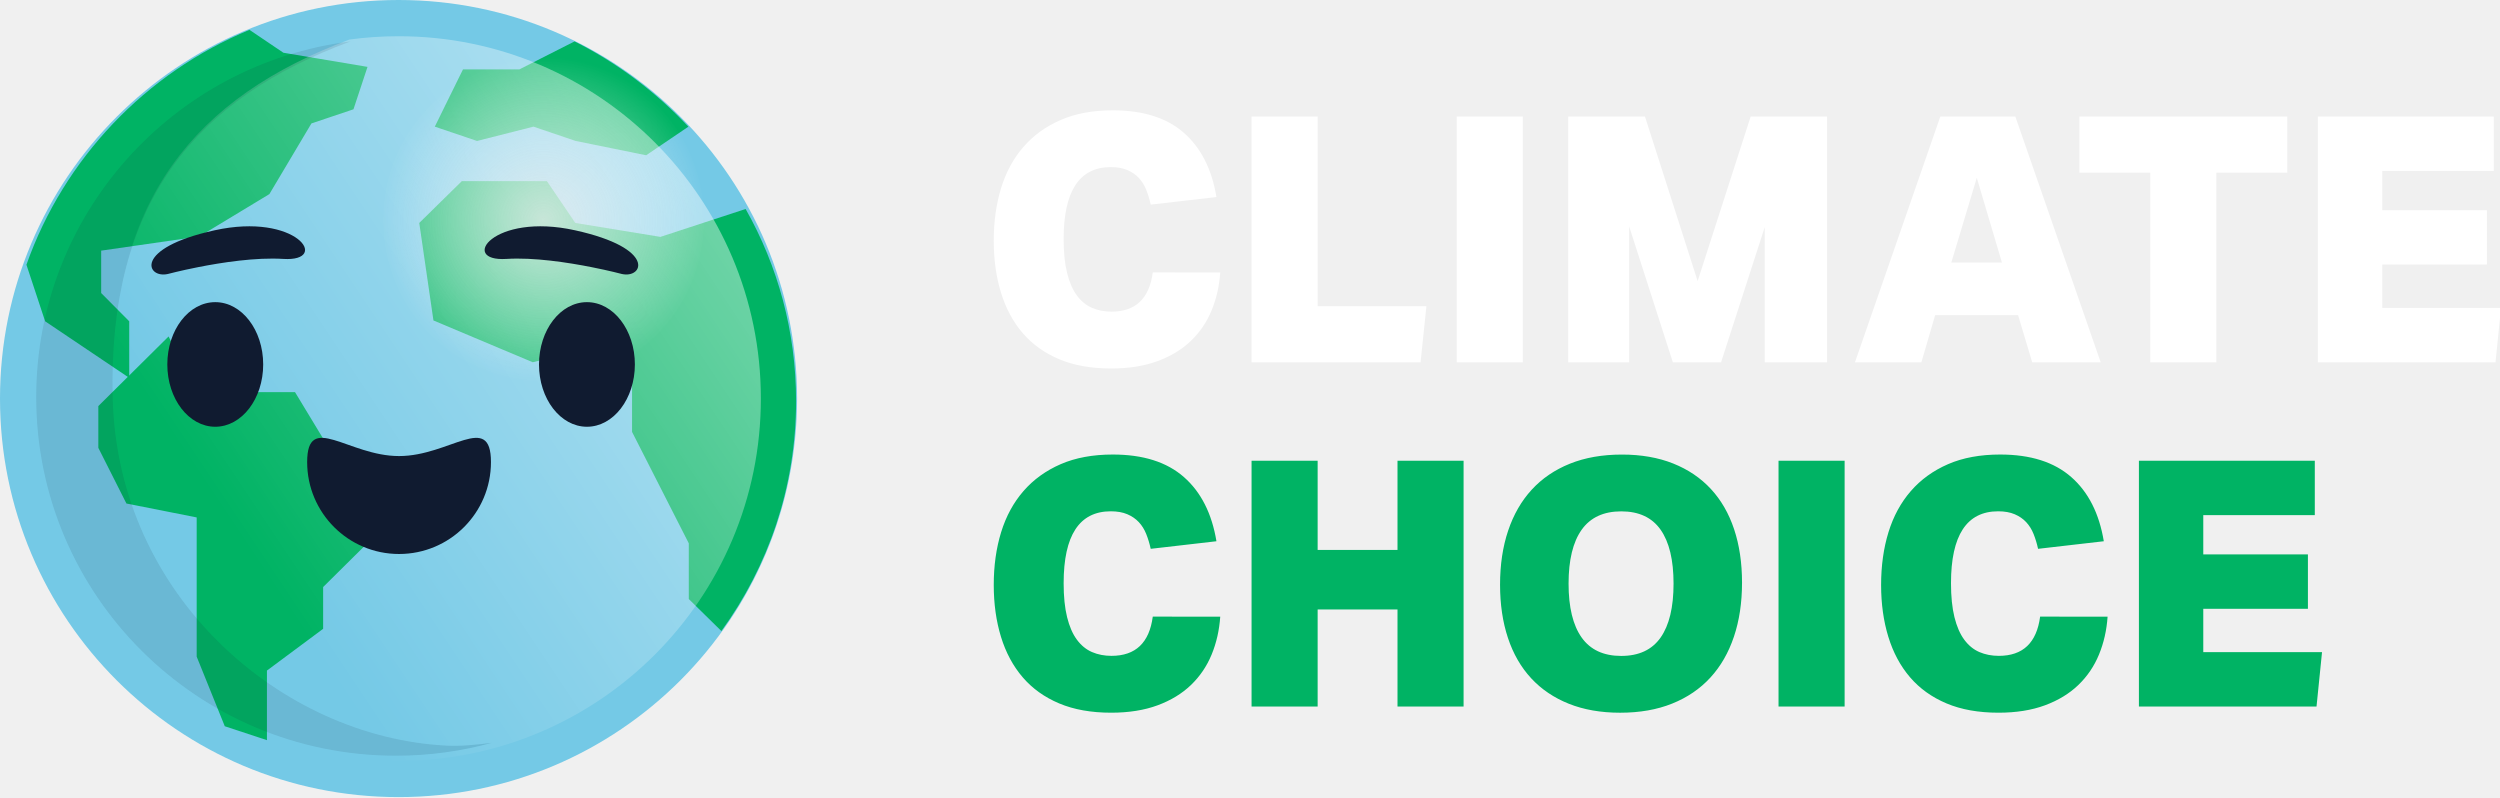
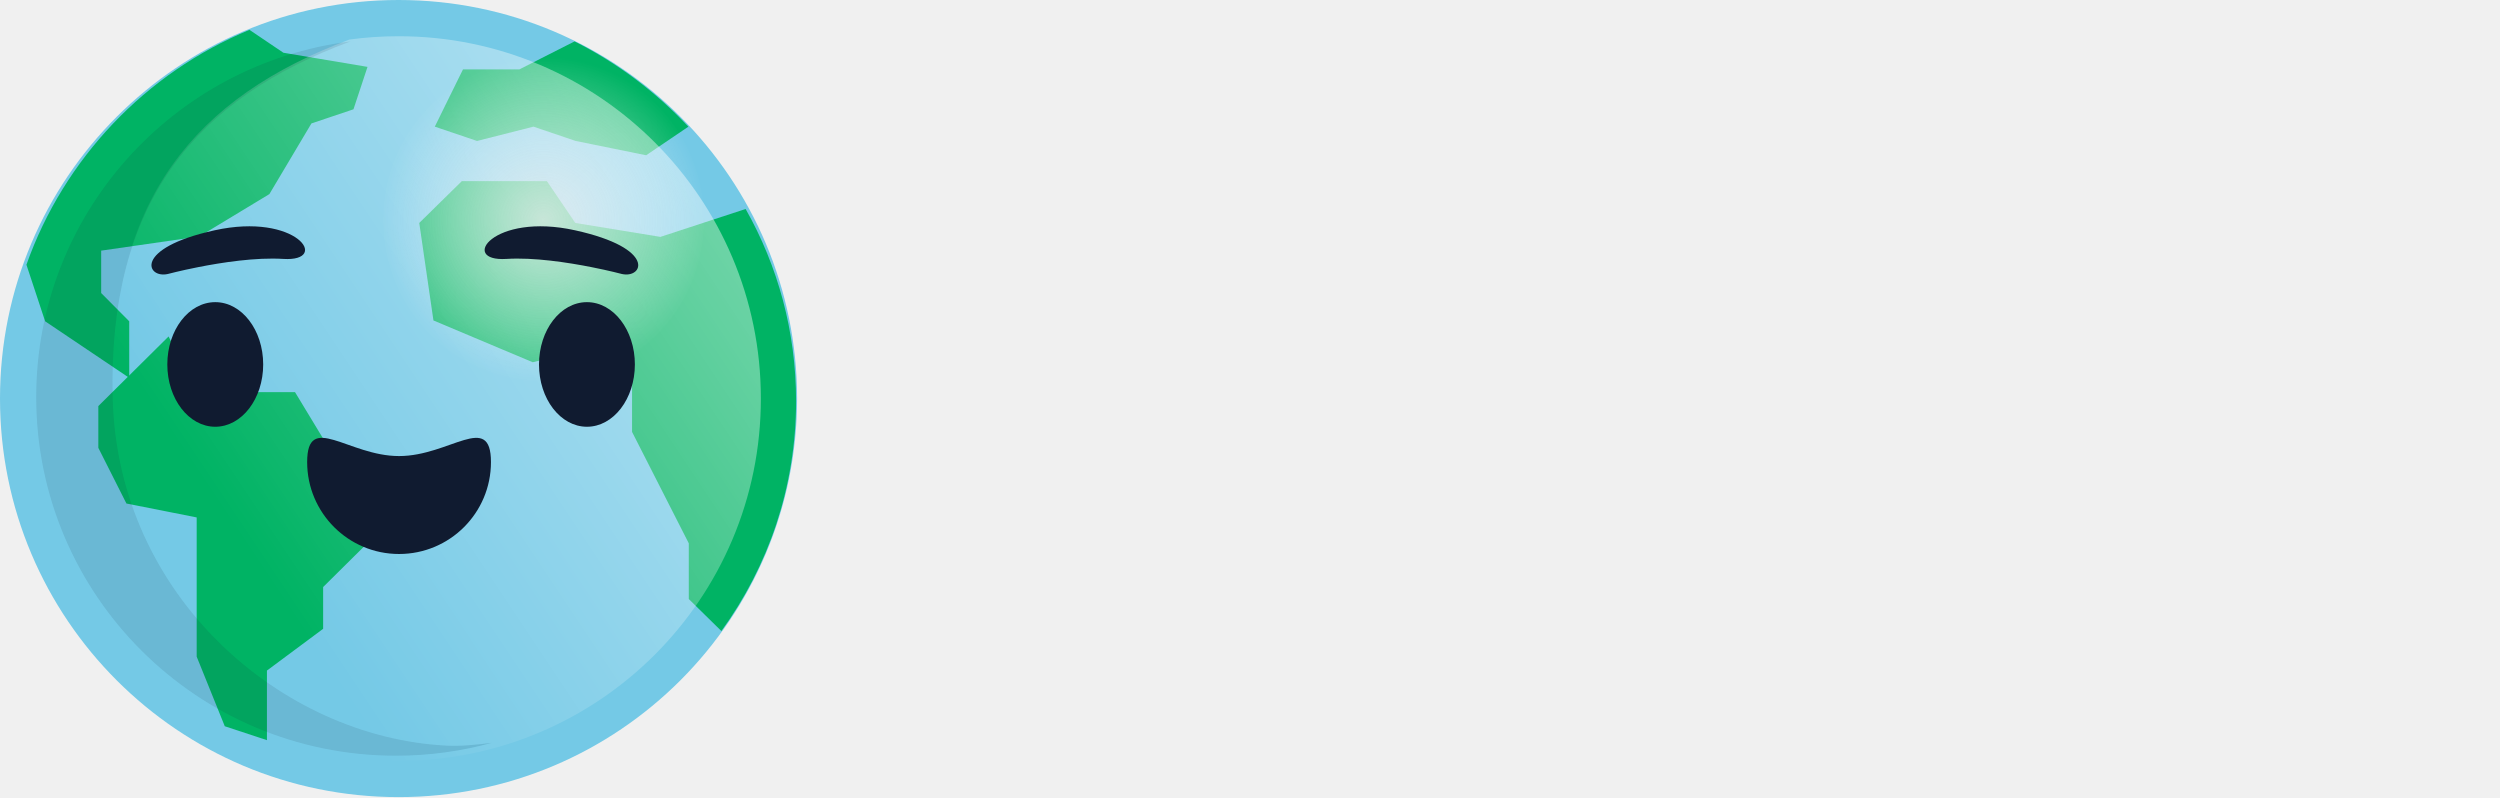
- <svg xmlns="http://www.w3.org/2000/svg" height="44" viewBox="0 0 138 44" width="138">
-   <linearGradient id="a" x1="113.843%" x2="26.123%" y1="7.08%" y2="65.535%">
-     <stop offset="0" stop-color="#fff" />
-     <stop offset="1" stop-color="#fff" stop-opacity="0" />
+ <svg xmlns="http://www.w3.org/2000/svg" id="svg314" version="1.1" width="138" viewBox="0 0 138 44" height="44">
+   <defs id="defs318" />
+   <linearGradient y2="65.535%" y1="7.08%" x2="26.123%" x1="113.843%" id="a">
+     <stop id="stop264" stop-color="#fff" offset="0" />
+     <stop id="stop266" stop-opacity="0" stop-color="#fff" offset="1" />
  </linearGradient>
-   <radialGradient id="b" cx="50%" cy="50%" gradientTransform="matrix(0 .984127 -1 0 1 .007936)" r="50.806%">
-     <stop offset="0" stop-color="#eee" />
-     <stop offset="1" stop-color="#fff" stop-opacity="0" />
+   <radialGradient r="50.806%" gradientTransform="matrix(0 .984127 -1 0 1 .007936)" cy="50%" cx="50%" id="b">
+     <stop id="stop269" stop-color="#eee" offset="0" />
+     <stop id="stop271" stop-opacity="0" stop-color="#fff" offset="1" />
  </radialGradient>
-   <g fill="none" fill-rule="evenodd">
-     <g fill-rule="nonzero" transform="translate(54.855 6.092)">
-       <path d="m12.502 8.949c-.051.747-.209 1.444-.475 2.09s-.646 1.206-1.14 1.681-1.108.849-1.843 1.121-1.59.408-2.565.408c-1.102 0-2.058-.171-2.869-.513s-1.482-.823-2.014-1.444-.931-1.365-1.197-2.232c-.266-.868-.399-1.821-.399-2.86 0-1.064.136-2.036.408-2.917s.684-1.637 1.235-2.271c.551-.633 1.235-1.127 2.052-1.482.817-.355 1.776-.532 2.878-.532 1.672 0 2.98.415 3.924 1.244.944.83 1.542 2.011 1.796 3.543l-3.629.418c-.063-.291-.146-.564-.247-.817s-.237-.472-.408-.655c-.171-.184-.383-.329-.636-.437-.253-.108-.557-.162-.912-.162-1.735 0-2.603 1.324-2.603 3.971 0 .735.063 1.358.19 1.871.127.513.307.928.541 1.244.234.317.513.545.836.684.323.139.681.209 1.073.209 1.33 0 2.09-.722 2.28-2.166zm1.729-8.607h3.648v10.469h6.004l-.323 3.097h-9.329zm11.324 0h3.648v13.566h-3.648zm17.005 13.566v-7.467l-2.413 7.467h-2.66l-2.413-7.505v7.505h-3.363v-13.566h4.237l2.907 9.082 2.926-9.082h4.218v13.566zm13.832-13.566 4.712 13.566h-3.781l-.779-2.603h-4.579l-.76 2.603h-3.667l4.712-13.566zm-3.534 8.056h2.793l-1.387-4.674zm10.982-4.959h-3.914v-3.097h11.476v3.097h-3.914v10.469h-3.648zm9.253-3.097h9.709v3.002h-6.156v2.166h5.776v3.002h-5.776v2.394h6.555l-.304 3.002h-9.804z" fill="#fff" />
-       <path d="m12.502 27.949c-.051.747-.209 1.444-.475 2.09s-.646 1.206-1.14 1.681-1.108.849-1.843 1.121-1.59.408-2.565.408c-1.102 0-2.058-.171-2.869-.513s-1.482-.823-2.014-1.444-.931-1.365-1.197-2.232-.399-1.821-.399-2.86c0-1.064.136-2.036.408-2.917s.684-1.637 1.235-2.271c.551-.633 1.235-1.127 2.052-1.482.817-.355 1.776-.532 2.878-.532 1.672 0 2.98.415 3.924 1.244.944.83 1.542 2.011 1.796 3.543l-3.629.418c-.063-.291-.146-.564-.247-.817s-.237-.472-.408-.655c-.171-.184-.383-.329-.636-.437s-.557-.162-.912-.162c-1.735 0-2.603 1.324-2.603 3.971 0 .735.063 1.358.19 1.871s.307.928.541 1.244c.234.317.513.545.836.684.323.139.681.209 1.073.209 1.33 0 2.09-.722 2.28-2.166zm1.729-8.607h3.648v4.921h4.408v-4.921h3.648v13.566h-3.648v-5.358h-4.408v5.358h-3.648zm20.444-.342c1.064 0 2.008.165 2.831.494.823.329 1.517.798 2.08 1.406s.991 1.349 1.282 2.223.437 1.856.437 2.945c0 1.102-.149 2.096-.447 2.983-.298.887-.731 1.64-1.302 2.261-.57.621-1.273 1.099-2.109 1.435-.836.336-1.792.503-2.869.503-1.064 0-2.008-.165-2.831-.494-.823-.329-1.517-.798-2.08-1.406s-.991-1.349-1.282-2.223-.437-1.856-.437-2.945c0-1.102.149-2.096.447-2.983.298-.887.731-1.64 1.302-2.261.57-.621 1.273-1.099 2.109-1.435.836-.336 1.792-.503 2.869-.503zm-2.945 7.125c0 1.305.241 2.296.722 2.974.481.678 1.21 1.016 2.185 1.016s1.7-.339 2.175-1.016c.475-.678.713-1.669.713-2.974s-.237-2.296-.713-2.974c-.475-.678-1.2-1.016-2.175-1.016s-1.704.339-2.185 1.016c-.481.678-.722 1.669-.722 2.974zm11.59-6.783h3.648v13.566h-3.648zm18.164 8.607c-.051.747-.209 1.444-.475 2.09-.266.646-.646 1.206-1.14 1.681-.494.475-1.108.849-1.843 1.121-.735.272-1.59.408-2.565.408-1.102 0-2.058-.171-2.869-.513-.811-.342-1.482-.823-2.014-1.444-.532-.621-.931-1.365-1.197-2.232-.266-.868-.399-1.821-.399-2.86 0-1.064.136-2.036.408-2.917s.684-1.637 1.235-2.271c.551-.633 1.235-1.127 2.052-1.482s1.776-.532 2.878-.532c1.672 0 2.98.415 3.924 1.244s1.542 2.011 1.796 3.543l-3.629.418c-.063-.291-.146-.564-.247-.817-.101-.253-.237-.472-.408-.655-.171-.184-.383-.329-.636-.437s-.557-.162-.912-.162c-1.735 0-2.603 1.324-2.603 3.971 0 .735.063 1.358.19 1.871s.307.928.541 1.244c.234.317.513.545.836.684s.681.209 1.073.209c1.33 0 2.09-.722 2.28-2.166zm1.729-8.607h9.709v3.002h-6.156v2.166h5.776v3.002h-5.776v2.394h6.555l-.304 3.002h-9.804z" fill="#00b364" />
+   <g id="g312" fill-rule="evenodd" fill="none">
+     <g id="g278" transform="translate(54.855 6.092)" fill-rule="nonzero">
+       <path d="m 61.43,6.092 c -1.102,0 -2.062,0.177 -2.879,0.531 -0.817,0.355 -1.502,0.849 -2.053,1.482 -0.551,0.633 -0.962,1.391 -1.234,2.271 -0.272,0.88 -0.408,1.852 -0.408,2.916 0,1.039 0.132,1.992 0.398,2.859 0.266,0.868 0.665,1.612 1.197,2.232 0.532,0.621 1.203,1.101 2.014,1.443 0.811,0.342 1.767,0.514 2.869,0.514 0.975,0 1.83,-0.136 2.564,-0.408 0.659,-0.244 1.216,-0.573 1.682,-0.98 -0.208,-0.304 -0.408,-0.613 -0.617,-0.916 -0.525,-0.761 -1.034,-1.467 -1.541,-2.182 -0.339,0.894 -1.023,1.352 -2.068,1.352 -0.393,0 -0.751,-0.07 -1.074,-0.209 -0.323,-0.139 -0.602,-0.367 -0.836,-0.684 -0.194,-0.262 -0.343,-0.609 -0.463,-1.006 h -0.547 c -1.131,0 -1.131,-1.143 0,-1.143 h 0.324 c -0.029,-0.299 -0.045,-0.62 -0.045,-0.969 0,-1.95 0.473,-3.176 1.414,-3.689 0.021,-0.361 0.339,-0.434 0.674,-0.229 0.164,-0.029 0.331,-0.053 0.514,-0.053 0.355,0 0.659,0.054 0.912,0.162 0.253,0.108 0.466,0.254 0.637,0.438 0.171,0.184 0.307,0.401 0.408,0.654 0.101,0.253 0.185,0.527 0.248,0.818 l 3.629,-0.418 C 66.895,9.348 66.295,8.166 65.352,7.336 64.408,6.506 63.102,6.092 61.43,6.092 Z m 7.656,0.342 v 7.623 c 1.173,-0.049 2.216,-0.088 3.648,-0.162 V 6.434 Z m 11.324,0 v 7.01 c 2.09,-0.147 2.718,-0.199 3.646,-0.27 V 6.434 Z m 6.154,0 v 6.516 c -0.822,0.043 -0.176,0.009 3.363,-0.197 v -0.258 l 0.082,0.252 c 0.664,-0.039 -0.341,0.02 0.598,-0.035 0.083,-0.001 0.167,-0.003 0.25,-0.004 0.453,-0.616 0.908,-1.232 1.361,-1.848 L 90.803,6.434 Z m 10.502,0 c -0.002,0.002 -0.004,0.004 -0.006,0.006 -0.061,0.097 -0.114,0.198 -0.146,0.309 -0.339,1.166 0.449,2.966 0.797,3.826 0.318,0.786 0.682,1.551 1.055,2.312 0.01,3.49e-4 0.018,0.002 0.027,0.002 0.687,0.024 1.374,0.027 2.061,0.039 V 6.434 Z m 10.037,0 -2.264,6.521 c 0.633,-0.004 1.267,-0.002 1.9,-0.01 0.481,-0.019 0.962,-0.016 1.443,-0.023 l 0.934,-3.105 0.916,3.084 c 0.758,0.002 1.517,0.008 2.275,0.012 0.203,9.21e-4 0.405,-0.001 0.607,-0.002 0.065,-0.108 0.105,-0.18 0.172,-0.291 0.074,-0.123 0.124,-0.202 0.195,-0.32 l -2.037,-5.865 z m 7.676,0 V 9.531 h 0.227 c 0.657,-1.024 1.374,-2.088 2.062,-3.098 z m 4.213,0 c -0.102,0.153 -0.241,0.356 -0.289,0.443 -0.052,0.095 -0.097,0.201 -0.098,0.309 -7e-4,0.119 0.062,0.229 0.094,0.344 0.564,1.733 1.196,3.455 1.629,5.229 0.244,0.176 0.296,0.444 0.156,0.656 0.202,0.959 0.34,1.932 0.484,2.902 0.273,1.829 0.347,2.604 0.434,3.684 h 0.939 V 9.531 h 3.914 V 6.434 Z m 8.953,0 V 20 H 137.75 l 0.305,-3.002 H 131.5 v -2.395 h 5.775 V 11.602 H 131.5 V 9.436 h 6.154 V 6.434 Z m -10.361,1.273 c -0.401,0.593 -0.801,1.203 -1.207,1.824 h 1.797 c -0.201,-0.607 -0.406,-1.213 -0.59,-1.824 z M 95.885,8.762 94.619,12.691 c 0.92,0.027 1.821,0.068 2.705,0.119 l 0.053,-0.162 C 97.105,12.078 96.846,11.502 96.619,10.912 96.295,10.067 96.035,9.402 95.885,8.762 Z m 22.809,2.402 v 1.35 c 0.133,0.006 0.265,0.015 0.398,0.025 -0.124,-0.461 -0.255,-0.92 -0.398,-1.375 z m -26.045,1.037 c -0.119,0.162 -0.238,0.324 -0.357,0.486 0.171,-0.002 0.341,-0.004 0.512,-0.006 z m 4.766,0.523 v 0.092 c 0.015,8.88e-4 0.032,0.001 0.047,0.002 -0.015,-0.032 -0.032,-0.062 -0.047,-0.094 z m -10.68,0.23 c -0.03,1.68e-4 -0.123,0.004 -0.17,0.006 v 0.021 c 0.123,-0.014 0.258,-0.028 0.17,-0.027 z m 31.959,0.697 V 20 h 1.562 c -0.08,-0.98 -0.153,-1.726 -0.414,-3.496 -0.138,-0.937 -0.268,-1.876 -0.463,-2.803 -0.228,-0.018 -0.457,-0.039 -0.686,-0.049 z m -25.527,0.166 c -0.574,0.004 -1.148,0.013 -1.723,0.021 -0.251,0.341 -0.503,0.682 -0.754,1.023 L 92.342,20 h 2.66 l 1.959,-6.064 c -0.895,-0.053 -1.793,-0.097 -2.705,-0.115 l -0.547,1.695 z m -3.238,0.076 c -3.367,0.196 -4.203,0.242 -3.363,0.199 v 0.01 c 0.3,-0.01 0.462,-0.011 0,0.031 v 4.371 c 1.128,-1.506 2.249,-3.017 3.363,-4.533 z m 7.486,0.066 V 20 h 3.439 v -0.727 c -0.921,-1.644 -1.816,-3.248 -2.674,-4.986 -0.048,-0.098 -0.096,-0.195 -0.145,-0.293 -0.206,-0.011 -0.415,-0.021 -0.621,-0.033 z m 1.924,0.08 c 0.507,1.012 1.007,1.961 1.516,2.889 v -2.859 c -0.505,-0.009 -1.01,-0.018 -1.516,-0.029 z m 11.033,0.004 0.133,0.445 h -2.793 l 0.127,-0.42 c -0.361,0.007 -0.721,0.004 -1.082,0.018 -0.772,0.01 -1.543,0.007 -2.314,0.01 l -1.982,5.713 c 0.037,0.066 0.069,0.123 0.105,0.189 h 3.494 l 0.76,-2.604 h 3.498 c 0.55,-0.991 1.187,-2.095 1.924,-3.342 -0.623,-0.003 -1.246,-0.007 -1.869,-0.01 z m 3.203,0.008 c -0.71,1.201 -1.407,2.411 -2.092,3.627 L 112.176,20 h 3.781 l -2.064,-5.947 c -0.106,3.01e-4 -0.212,-3.58e-4 -0.318,0 z m -29.518,0.268 c -0.949,0.072 -1.537,0.121 -3.646,0.27 V 20 h 3.646 z m -11.322,0.719 c -1.429,0.074 -2.477,0.111 -3.648,0.16 V 20 h 9.328 l 0.324,-3.098 h -6.004 z m -5.412,0.238 c -0.172,0.005 -0.546,0.028 -0.693,0.031 -0.73,0.018 -1.46,0.012 -2.189,0.01 0.447,0.626 0.871,1.21 1.457,2.059 0.16,0.231 0.312,0.468 0.471,0.699 0.203,-0.292 0.376,-0.606 0.516,-0.945 0.237,-0.575 0.373,-1.198 0.439,-1.854 z m 22.605,0.611 c -0.964,1.308 -1.927,2.616 -2.904,3.914 -0.144,0.198 -0.012,0.017 -0.143,0.197 h 3.047 z" transform="translate(-54.855,-6.092)" id="path274" />
+       <path d="m 61.43,25.092 c -1.102,0 -2.062,0.177 -2.879,0.531 -0.817,0.355 -1.502,0.849 -2.053,1.482 -0.551,0.633 -0.962,1.391 -1.234,2.271 -0.272,0.88 -0.408,1.852 -0.408,2.916 0,1.039 0.132,1.992 0.398,2.859 0.266,0.868 0.665,1.612 1.197,2.232 0.532,0.621 1.203,1.101 2.014,1.443 0.811,0.342 1.767,0.514 2.869,0.514 0.975,0 1.83,-0.136 2.564,-0.408 0.735,-0.272 1.35,-0.646 1.844,-1.121 0.494,-0.475 0.875,-1.036 1.141,-1.682 0.266,-0.646 0.424,-1.343 0.475,-2.09 h -3.725 c -0.19,1.444 -0.949,2.166 -2.279,2.166 -0.393,0 -0.751,-0.07 -1.074,-0.209 -0.323,-0.139 -0.602,-0.367 -0.836,-0.684 -0.234,-0.317 -0.414,-0.731 -0.541,-1.244 -0.127,-0.513 -0.189,-1.138 -0.189,-1.873 0,-0.275 0.014,-0.527 0.033,-0.773 -0.51,-0.236 -0.471,-0.823 0.137,-0.99 0.33,-1.469 1.139,-2.207 2.432,-2.207 0.355,2e-6 0.659,0.054 0.912,0.162 0.253,0.108 0.466,0.254 0.637,0.438 0.171,0.184 0.307,0.401 0.408,0.654 0.101,0.253 0.185,0.527 0.248,0.818 l 3.629,-0.418 c -0.253,-1.533 -0.853,-2.715 -1.797,-3.545 -0.944,-0.83 -2.25,-1.244 -3.922,-1.244 z m 28.1,0 c -1.077,0 -2.033,0.168 -2.869,0.504 -0.836,0.336 -1.539,0.813 -2.109,1.434 -0.468,0.51 -0.839,1.115 -1.123,1.805 2.219,-0.079 3.217,-0.139 4.168,-0.156 0.094,-0.002 0.211,0.003 0.305,0.002 0.427,-0.292 0.952,-0.453 1.592,-0.453 0.699,2e-6 1.263,0.181 1.705,0.529 0.136,0.005 0.192,0.006 0.34,0.012 0.988,0.04 1.974,0.118 2.961,0.172 0.38,0.021 0.76,0.042 1.141,0.059 -0.288,-0.778 -0.682,-1.45 -1.197,-2.006 -0.564,-0.608 -1.257,-1.077 -2.08,-1.406 -0.823,-0.329 -1.768,-0.494 -2.832,-0.494 z m 20.881,0 c -1.102,0 -2.062,0.177 -2.879,0.531 -0.164,0.071 -0.318,0.152 -0.471,0.234 -0.079,0.138 -0.148,0.281 -0.23,0.416 -0.466,0.766 -1.038,1.462 -1.557,2.193 -0.18,0.022 -0.468,0.069 -0.686,0.037 -0.125,0.268 -0.239,0.545 -0.332,0.842 0.388,0.007 0.567,0.014 1.475,0.018 0.554,0.002 1.107,-0.017 1.66,0.002 0.286,0.01 0.57,0.03 0.854,0.049 0.431,-0.782 1.108,-1.187 2.051,-1.188 0.355,2e-6 0.659,0.054 0.912,0.162 0.253,0.108 0.466,0.254 0.637,0.438 0.171,0.184 0.307,0.401 0.408,0.654 0.054,0.135 0.089,0.291 0.133,0.438 0.411,0.074 0.82,0.156 1.227,0.252 l 2.518,-0.289 c -0.253,-1.533 -0.851,-2.715 -1.795,-3.545 -0.944,-0.83 -2.252,-1.244 -3.924,-1.244 z m -41.324,0.342 v 4.957 c 0.046,-0.002 0.088,-0.001 0.135,-0.004 1.289,-0.068 2.237,-0.157 3.121,-0.254 -0.256,-0.457 -0.515,-0.93 -1.064,-1.914 -0.58,-0.994 -1.1,-1.884 -1.627,-2.785 z m 1.889,0 c 0.421,0.722 0.826,1.415 1.289,2.209 0.244,0.436 0.308,0.554 0.471,0.848 v -3.057 z m 6.168,0 v 4.092 c 0.511,-0.068 0.792,-0.115 1.42,-0.189 0.118,-0.014 0.236,-0.024 0.354,-0.037 0.214,-0.303 0.435,-0.602 0.648,-0.906 0.694,-0.991 0.789,-1.137 1.225,-1.764 v -1.195 z m 21.031,0 v 3.775 c 0.194,0.025 0.388,0.046 0.582,0.068 0.449,0.051 0.897,0.099 1.346,0.148 0.576,0.075 1.148,0.041 1.721,-0.006 v -3.986 z m 19.893,0 v 5.805 c 1.213,0.22 1.225,0.202 2.543,0.309 0.3,0.015 0.6,0.037 0.9,0.045 0.046,0.001 0.186,-7.73e-4 0.299,-0.004 -0.008,-0.018 -0.009,-0.018 -0.018,-0.037 -0.121,-0.266 -0.253,-0.527 -0.359,-0.799 -0.404,-1.028 -0.659,-2.109 -0.756,-3.209 -0.291,-2.627 -0.018,3.15e-4 -0.17,-1.842 -0.009,-0.113 -0.018,-0.175 -0.027,-0.268 z m 3.559,0 c 0.005,0.054 0.011,0.095 0.016,0.152 0.149,1.813 -0.096,-0.545 0.17,1.83 0.029,0.343 0.08,0.683 0.143,1.02 h 5.822 v -3.002 z m -40.836,3.195 c -0.152,0.217 -0.128,0.187 -0.297,0.428 -0.02,0.029 -0.04,0.057 -0.061,0.086 0.119,-0.012 0.238,-0.025 0.357,-0.037 z m 6.189,1.215 c -0.821,0.025 -1.603,0.062 -3.447,0.127 -0.162,0.017 -0.323,0.035 -0.484,0.051 -0.161,0.693 -0.244,1.442 -0.244,2.252 0,1.089 0.146,2.071 0.438,2.945 0.291,0.874 0.72,1.615 1.283,2.223 0.564,0.608 1.257,1.077 2.08,1.406 0.823,0.329 1.766,0.494 2.83,0.494 1.077,0 2.033,-0.168 2.869,-0.504 0.836,-0.336 1.539,-0.813 2.109,-1.434 0.57,-0.621 1.003,-1.375 1.301,-2.262 0.298,-0.887 0.447,-1.88 0.447,-2.982 0,-0.715 -0.07,-1.379 -0.195,-2.002 -0.511,-0.024 -1.022,-0.05 -1.533,-0.078 -0.804,-0.044 -1.608,-0.1 -2.412,-0.143 0.235,0.608 0.359,1.361 0.359,2.279 0,1.305 -0.238,2.297 -0.713,2.975 -0.475,0.678 -1.198,1.016 -2.174,1.016 -0.975,0 -1.704,-0.338 -2.186,-1.016 -0.481,-0.678 -0.723,-1.67 -0.723,-2.975 0,-0.963 0.133,-1.752 0.395,-2.373 z m -6.189,0.41 c -0.415,0.042 -0.831,0.086 -1.246,0.129 -0.616,0.869 -1.228,1.742 -1.859,2.6 -0.224,0.304 -0.389,0.553 -0.541,0.77 V 39 h 3.646 z m 17.385,0.105 V 39 h 3.648 v -8.436 c -0.614,0.047 -1.227,0.076 -1.844,-0.004 -0.452,-0.05 -0.905,-0.096 -1.357,-0.148 -0.149,-0.017 -0.298,-0.033 -0.447,-0.053 z m 5.814,0.127 c -0.098,0.571 -0.152,1.17 -0.152,1.807 0,1.039 0.132,1.992 0.398,2.859 0.266,0.868 0.665,1.612 1.197,2.232 0.532,0.621 1.203,1.101 2.014,1.443 0.811,0.342 1.767,0.514 2.869,0.514 0.975,0 1.83,-0.136 2.564,-0.408 0.735,-0.272 1.35,-0.646 1.844,-1.121 0.494,-0.475 0.875,-1.036 1.141,-1.682 0.266,-0.646 0.424,-1.343 0.475,-2.09 h -3.725 c -0.19,1.444 -0.949,2.166 -2.279,2.166 -0.393,0 -0.751,-0.07 -1.074,-0.209 -0.323,-0.139 -0.602,-0.367 -0.836,-0.684 -0.234,-0.317 -0.414,-0.731 -0.541,-1.244 -0.127,-0.513 -0.189,-1.138 -0.189,-1.873 0,-0.631 0.052,-1.181 0.15,-1.662 -0.152,-0.008 -0.303,-0.022 -0.455,-0.027 -0.555,-0.019 -1.112,2.94e-4 -1.668,-0.002 -1.069,-0.004 -1.142,-0.008 -1.732,-0.02 z M 78.012,30.562 c -1.523,0.191 -2.749,0.364 -3.795,0.506 0.119,0.197 0.159,0.277 0.32,0.539 0.124,0.202 0.241,0.407 0.387,0.594 0.043,0.055 0.107,0.095 0.141,0.156 0.093,0.173 0.158,0.361 0.236,0.541 0.006,0.009 0.294,0.484 0.312,0.521 0.035,0.071 0.054,0.15 0.086,0.223 h 0.012 c 0.227,-0.53 0.732,-0.9 1.074,-1.367 0.415,-0.567 0.817,-1.142 1.227,-1.713 z m 44.602,0.039 c 0.072,0.159 0.146,0.318 0.219,0.477 0.354,0.768 0.236,0.517 0.6,1.26 0.014,0.031 0.034,0.061 0.051,0.092 0.067,-0.044 0.204,-0.009 0.293,-0.029 0.09,-0.02 0.187,-0.102 0.271,-0.064 0.852,0.381 0.715,0.375 0.844,1.078 0.03,0.155 0.032,0.149 0.039,0.189 h 2.465 v -3.002 z m -49.637,0.615 c -1.041,0.122 -2.146,0.229 -3.74,0.312 -0.052,0.003 -0.099,0.001 -0.15,0.004 V 39 h 3.648 v -5.357 h 1.68 c -0.07,-0.114 -0.137,-0.229 -0.188,-0.354 -0.049,-0.322 0.017,-0.105 -0.256,-0.459 -0.154,-0.2 -0.28,-0.42 -0.412,-0.635 -0.292,-0.477 -0.406,-0.682 -0.582,-0.979 z m 48.646,0.375 c -0.004,0.022 -0.003,0.095 0.006,0.236 0.017,0.277 -0.051,0.574 0.051,0.832 0.022,0.056 0.134,0.06 0.221,0.059 -0.143,-0.451 -0.262,-1.221 -0.277,-1.127 z m -3.557,0.803 V 39 h 9.805 l 0.303,-3.002 h -6.555 v -2.395 h 1.84 c -0.89,-0.151 -0.777,-0.149 -1.053,-0.762 -0.066,-0.135 -0.082,-0.174 -0.125,-0.262 -0.032,0.081 -0.069,0.161 -0.09,0.242 -0.096,0.373 -0.195,0.196 -0.287,-0.09 -0.449,0.089 -0.965,-0.222 -1.389,-0.047 -1.267,-0.106 -1.479,-0.119 -2.449,-0.291 z m 5.695,1.191 c -0.061,0.016 -0.121,0.016 -0.182,0.018 h 0.186 c -0.002,-0.012 -0.001,-0.005 -0.004,-0.018 z" transform="translate(-54.855,-6.092)" id="path276" />
    </g>
-     <circle cx="22" cy="22" fill="#74c9e6" fill-rule="nonzero" r="22" />
-     <g fill="#00b364">
-       <path d="m38 6.992-2.333 1.579-3.889-.79-2.333-.79-3.111.79-2.333-.79 1.555-3.159h3.111l3.049-1.547c2.351 1.181 4.478 2.774 6.284 4.707" />
-       <path d="m1.459 14.614c2.074-5.865 6.579-10.587 12.31-12.967l1.874 1.264 4.643.781-.774 2.341-2.321.78-2.321 3.901-3.869 2.34-5.416.781v2.341l1.548 1.56v3.121l-2.321-1.561-2.321-1.561z" />
-       <path d="m21.714 25.488-.775 3.843-3.102 3.074v2.305l-3.102 2.305v3.842l-2.327-.768-1.551-3.843v-7.684l-3.878-.768-1.551-3.074v-2.305l1.551-1.537 2.327-2.306 1.551 3.074h5.428l2.327 3.843z" />
-       <path d="m39.821 34.834-1.8-1.767v-3.075l-1.566-3.076-1.566-3.076v-3.076l-2.349-1.537-3.133.769-5.481-2.307-.783-5.382 2.349-2.307h4.698l1.566 2.307 4.698.769 4.699-1.538.005-.003c1.775 3.141 2.786 6.759 2.786 10.608 0 4.732-1.528 9.113-4.124 12.691z" />
+     <circle id="circle280" r="22" fill-rule="nonzero" fill="#74c9e6" cy="22" cx="22" />
+     <g id="g290" fill="#00b364">
+       <path id="path282" d="m38 6.992-2.333 1.579-3.889-.79-2.333-.79-3.111.79-2.333-.79 1.555-3.159h3.111l3.049-1.547c2.351 1.181 4.478 2.774 6.284 4.707" />
+       <path id="path284" d="m1.459 14.614c2.074-5.865 6.579-10.587 12.31-12.967l1.874 1.264 4.643.781-.774 2.341-2.321.78-2.321 3.901-3.869 2.34-5.416.781v2.341l1.548 1.56v3.121l-2.321-1.561-2.321-1.561z" />
+       <path id="path286" d="m21.714 25.488-.775 3.843-3.102 3.074v2.305l-3.102 2.305v3.842l-2.327-.768-1.551-3.843v-7.684l-3.878-.768-1.551-3.074v-2.305l1.551-1.537 2.327-2.306 1.551 3.074h5.428l2.327 3.843z" />
+       <path id="path288" d="m39.821 34.834-1.8-1.767v-3.075l-1.566-3.076-1.566-3.076v-3.076l-2.349-1.537-3.133.769-5.481-2.307-.783-5.382 2.349-2.307h4.698l1.566 2.307 4.698.769 4.699-1.538.005-.003c1.775 3.141 2.786 6.759 2.786 10.608 0 4.732-1.528 9.113-4.124 12.691z" />
    </g>
-     <g transform="translate(2 2)">
-       <path d="m0 19.93c.037 10.937 8.915 19.791 19.861 19.791 1.833 0 3.607-.25 5.291-.714-.82.103-1.658.2-2.506.157-9.083-.462-18.145-8.26-18.424-19.225-.279-10.94 4.635-16.601 13.063-19.756.888-.12 1.794-.183 2.715-.183 11.046 0 20 8.954 20 20s-8.954 20-20 20-20-8.954-20-20c0-.023 0-.046 0-.07z" fill="url(#a)" fill-rule="nonzero" opacity=".575" />
-       <path d="m17.349.286c-9.782 1.228-17.349 9.551-17.349 19.636 0 10.931 8.888 19.792 19.854 19.792 1.832 0 3.605-.249 5.289-.711-.82.103-1.657.199-2.505.156-9.08-.461-18.138-8.231-18.418-19.159-.279-10.932 4.66-16.575 13.128-19.714z" fill="#101b30" opacity=".102" />
+     <g id="g296" transform="translate(2 2)">
+       <path id="path292" opacity=".575" fill-rule="nonzero" fill="url(#a)" d="m0 19.93c.037 10.937 8.915 19.791 19.861 19.791 1.833 0 3.607-.25 5.291-.714-.82.103-1.658.2-2.506.157-9.083-.462-18.145-8.26-18.424-19.225-.279-10.94 4.635-16.601 13.063-19.756.888-.12 1.794-.183 2.715-.183 11.046 0 20 8.954 20 20s-8.954 20-20 20-20-8.954-20-20c0-.023 0-.046 0-.07z" />
+       <path id="path294" opacity=".102" fill="#101b30" d="m17.349.286c-9.782 1.228-17.349 9.551-17.349 19.636 0 10.931 8.888 19.792 19.854 19.792 1.832 0 3.605-.249 5.289-.711-.82.103-1.657.199-2.505.156-9.08-.461-18.138-8.231-18.418-19.159-.279-10.932 4.66-16.575 13.128-19.714z" />
    </g>
-     <ellipse cx="30" cy="12.143" fill="url(#b)" fill-rule="nonzero" opacity=".75" rx="8.857" ry="9" />
-     <g fill="#101b30" transform="translate(8.36 12.49169)">
-       <path d="m18.741 13.016c0 2.802-2.271 5.073-5.073 5.073-2.801 0-5.073-2.271-5.073-5.073s2.271-.333 5.073-.333c2.802 0 5.073-2.469 5.073.333" />
-       <path d="m6.168 7.626c0-1.9-1.184-3.439-2.646-3.439s-2.646 1.54-2.646 3.439c0 1.899 1.184 3.439 2.646 3.439s2.646-1.54 2.646-3.439" />
-       <path d="m26.685 7.626c0-1.9-1.184-3.439-2.646-3.439s-2.646 1.54-2.646 3.439c0 1.899 1.184 3.439 2.646 3.439s2.646-1.54 2.646-3.439" />
-       <path d="m.91 2.631s.676-.18 1.655-.374c1.323-.262 3.2-.551 4.713-.456 2.633.165.748-2.584-3.793-1.58-4.541 1.003-3.747 2.685-2.575 2.41" />
-       <path d="m25.96 2.631s-.675-.18-1.654-.374c-1.323-.262-3.2-.551-4.713-.456-2.633.165-.748-2.584 3.793-1.58 4.541 1.003 3.747 2.685 2.574 2.41" />
+     <ellipse id="ellipse298" ry="9" rx="8.857" opacity=".75" fill-rule="nonzero" fill="url(#b)" cy="12.143" cx="30" />
+     <g id="g310" transform="translate(8.36 12.49169)" fill="#101b30">
+       <path id="path300" d="m18.741 13.016c0 2.802-2.271 5.073-5.073 5.073-2.801 0-5.073-2.271-5.073-5.073s2.271-.333 5.073-.333c2.802 0 5.073-2.469 5.073.333" />
+       <path id="path302" d="m6.168 7.626c0-1.9-1.184-3.439-2.646-3.439s-2.646 1.54-2.646 3.439c0 1.899 1.184 3.439 2.646 3.439s2.646-1.54 2.646-3.439" />
+       <path id="path304" d="m26.685 7.626c0-1.9-1.184-3.439-2.646-3.439s-2.646 1.54-2.646 3.439c0 1.899 1.184 3.439 2.646 3.439s2.646-1.54 2.646-3.439" />
+       <path id="path306" d="m.91 2.631s.676-.18 1.655-.374c1.323-.262 3.2-.551 4.713-.456 2.633.165.748-2.584-3.793-1.58-4.541 1.003-3.747 2.685-2.575 2.41" />
+       <path id="path308" d="m25.96 2.631s-.675-.18-1.654-.374c-1.323-.262-3.2-.551-4.713-.456-2.633.165-.748-2.584 3.793-1.58 4.541 1.003 3.747 2.685 2.574 2.41" />
    </g>
  </g>
</svg>
